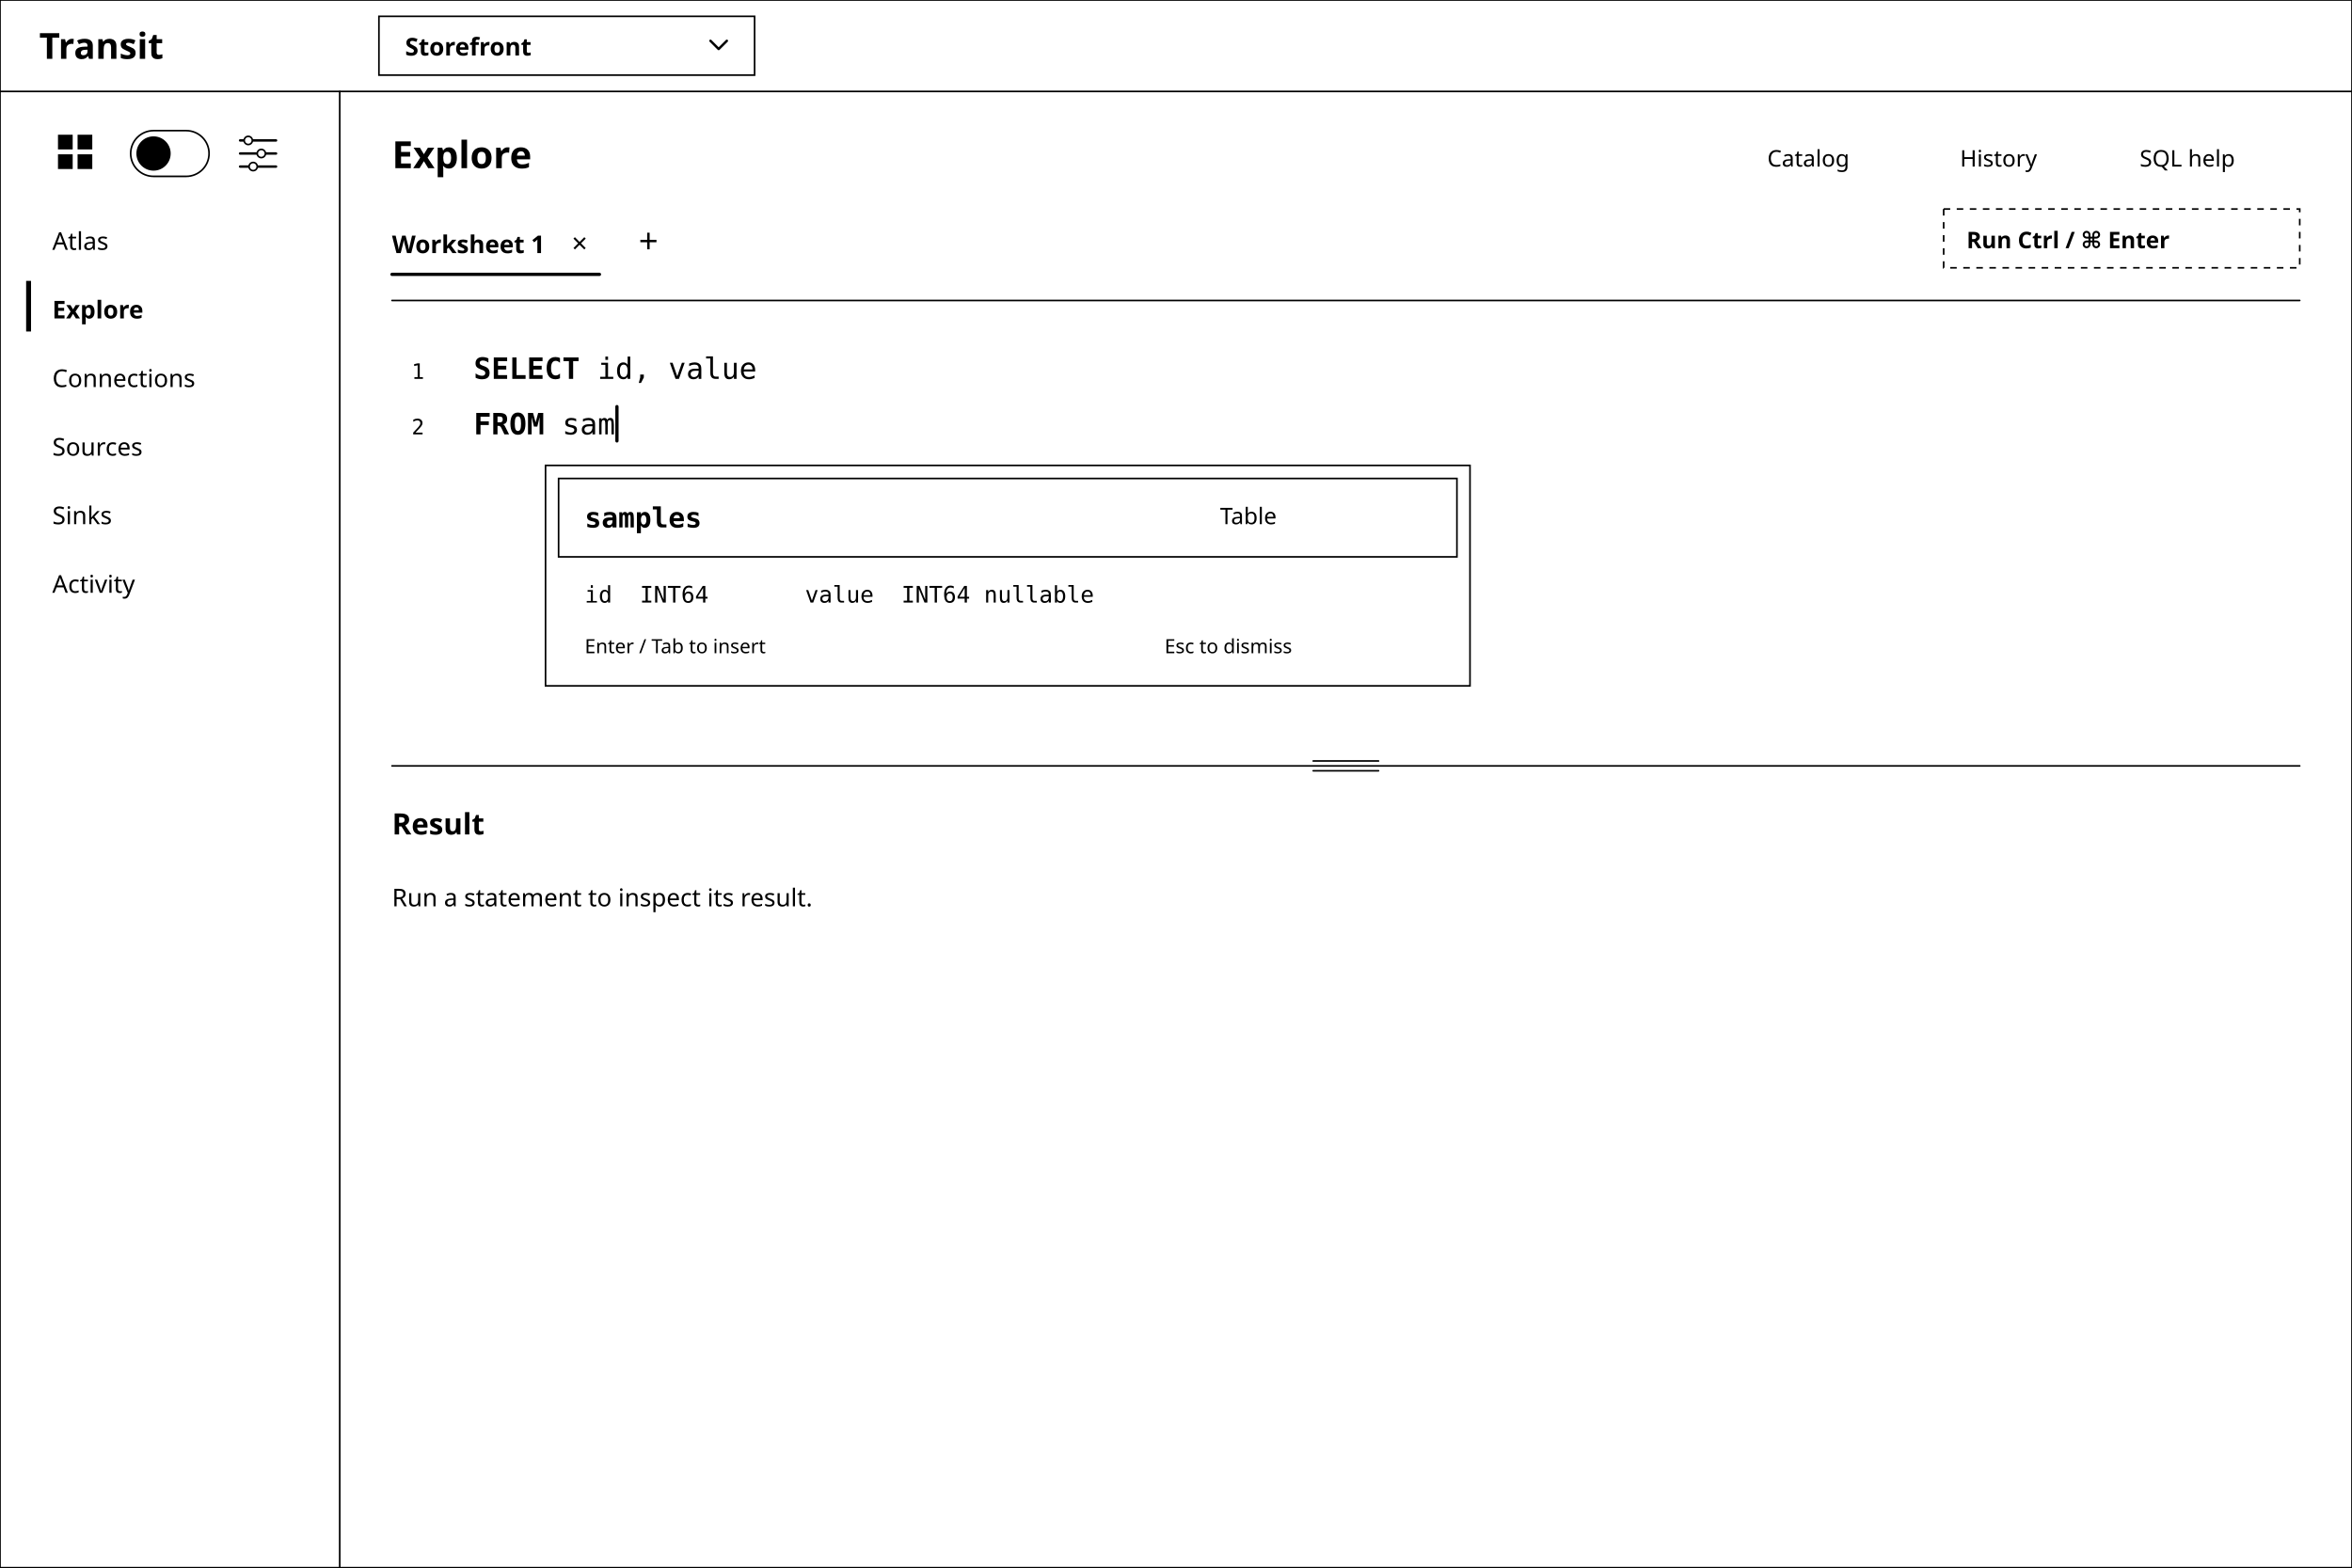
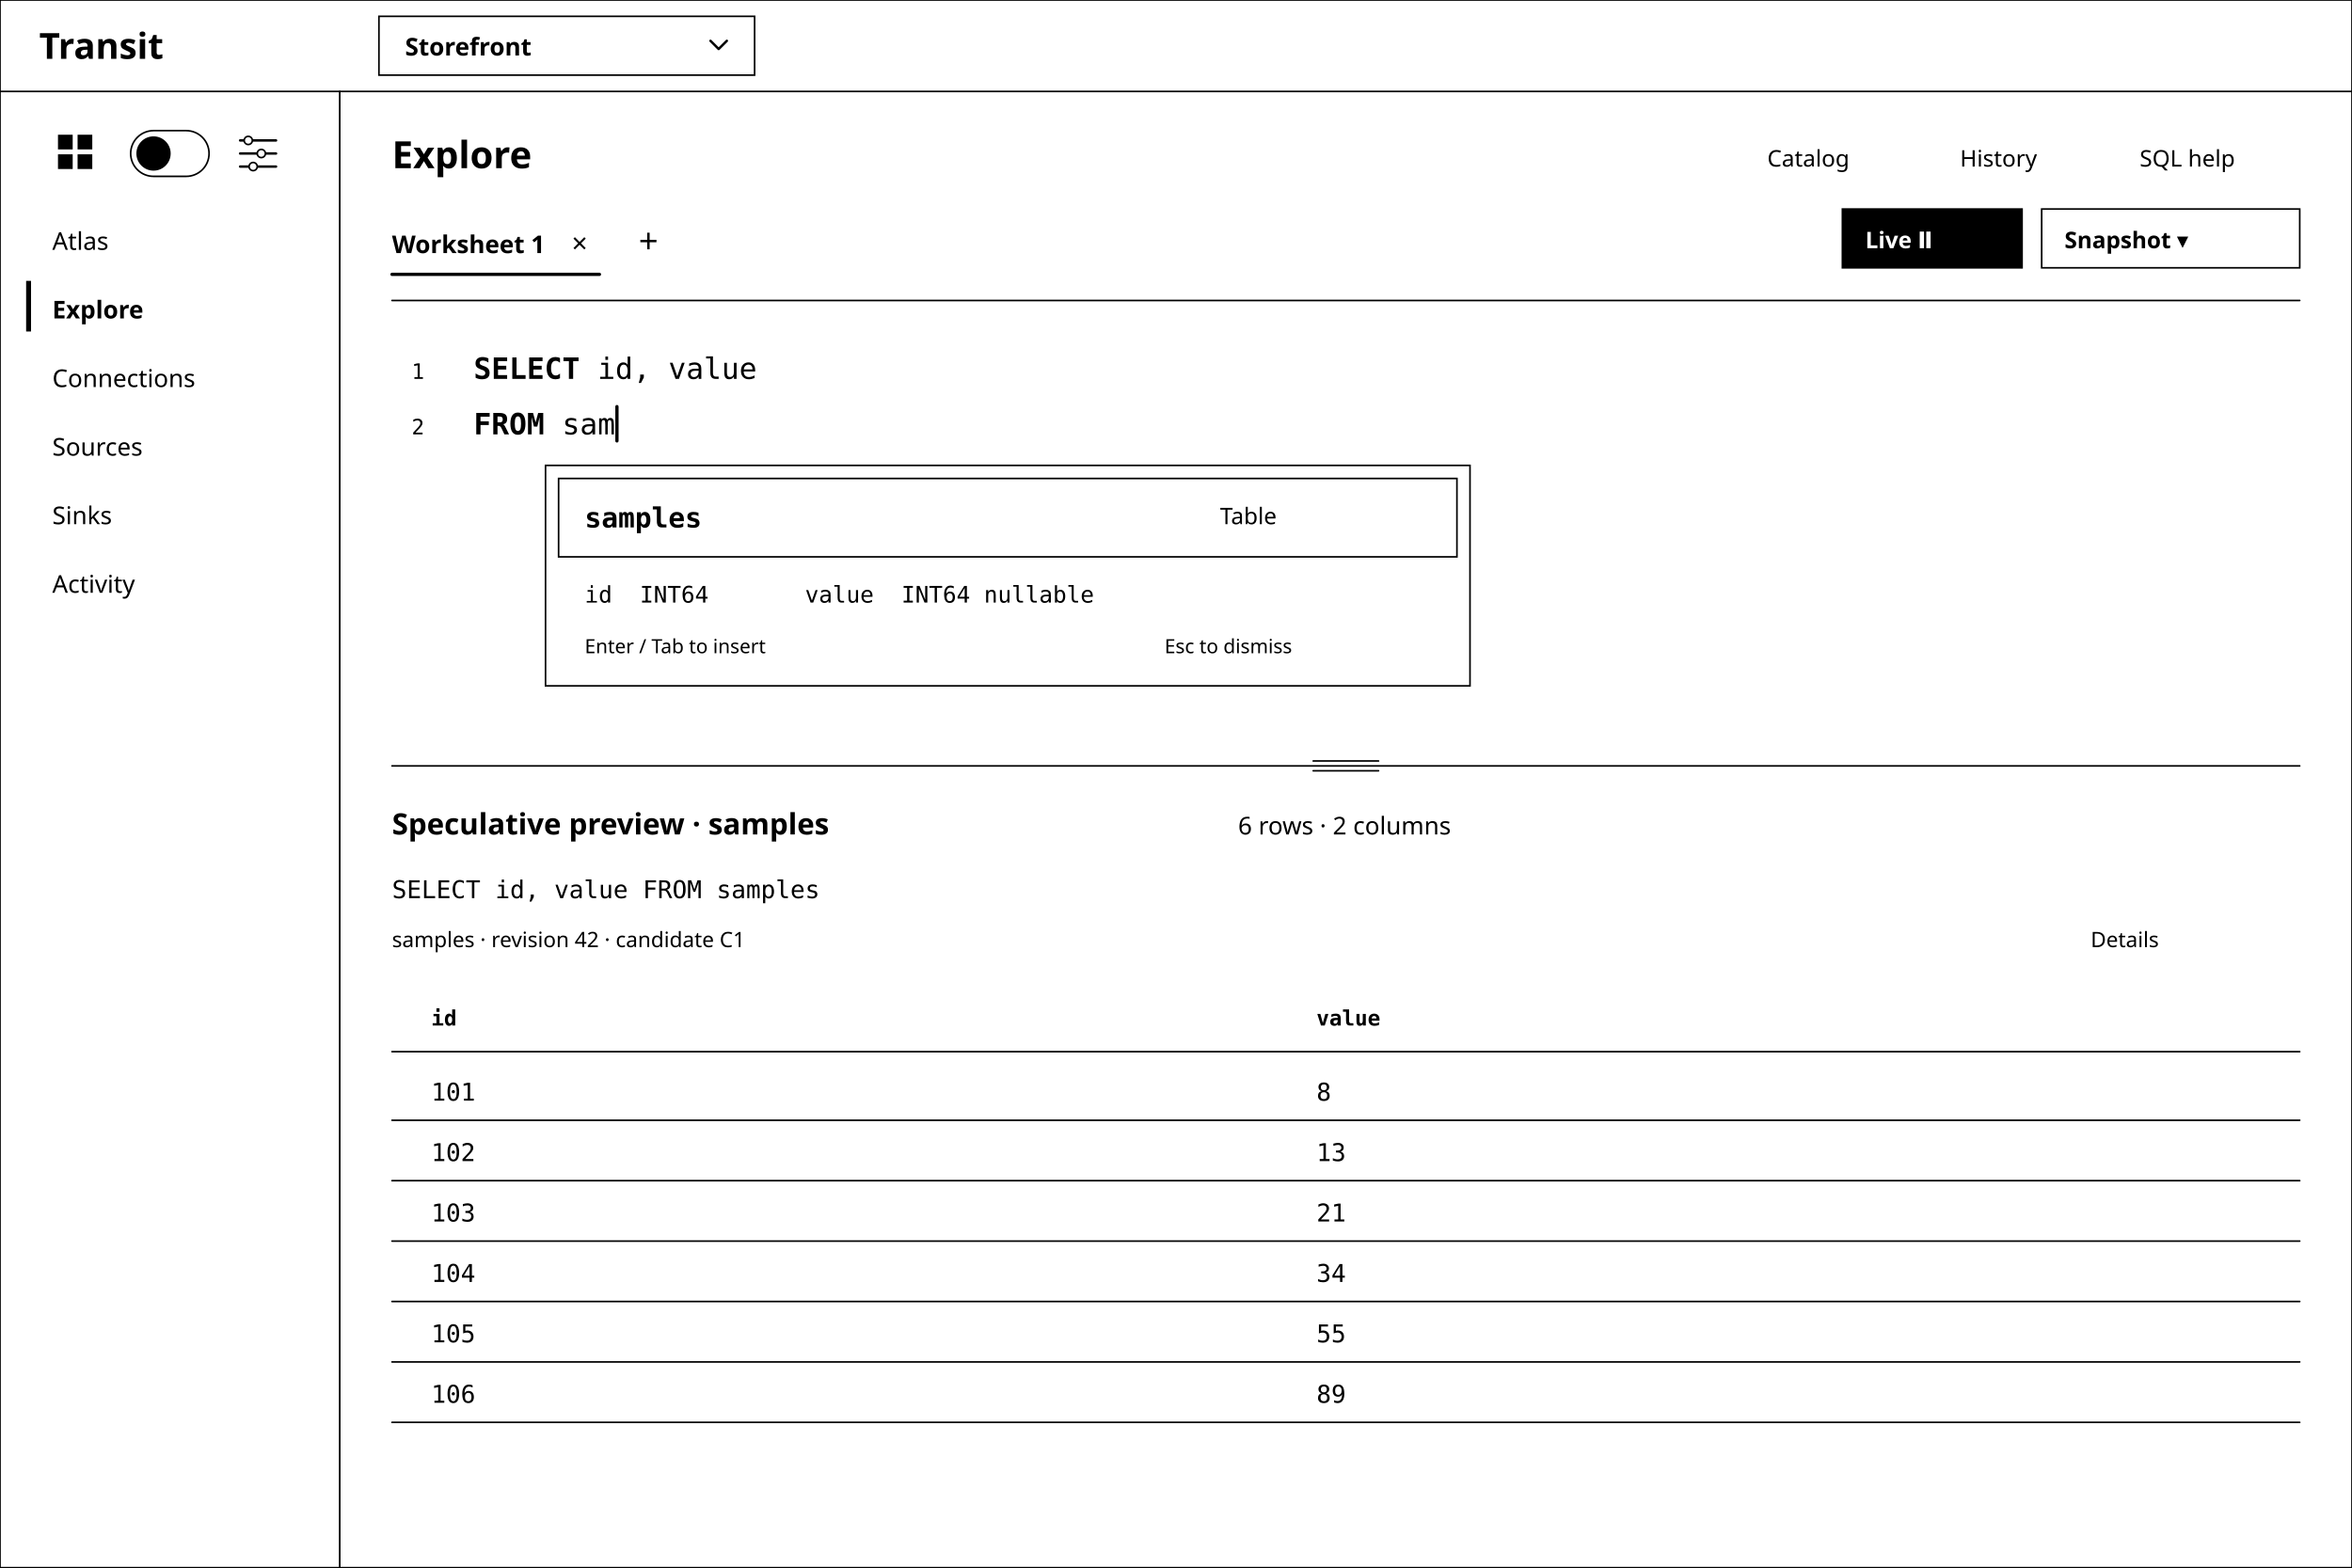
<svg xmlns="http://www.w3.org/2000/svg" width="1440" height="960" viewBox="0 0 1440 960" role="img" aria-labelledby="title desc">
  <rect x="0" y="0" width="1440" height="960" rx="0" fill="white" stroke="black" />
  <text x="24" y="36" font-family="sans-serif" font-size="22" font-weight="700" fill="black">Transit</text>
  <rect x="232" y="10" width="230" height="36" rx="0" fill="white" stroke="black" />
  <text x="248" y="34" font-family="sans-serif" font-size="15" font-weight="700" fill="black">Storefront</text>
  <path d="M435 25 l5 5 l5 -5" fill="none" stroke="black" stroke-width="1.5" stroke-linecap="round" stroke-linejoin="round" />
  <path d="M0 56 H1440" fill="none" stroke="black" stroke-width="1" stroke-linecap="round" stroke-linejoin="round" />
  <path d="M208 56 L208 960" fill="none" stroke="black" stroke-width="1" stroke-linecap="round" stroke-linejoin="round" />
  <g role="img" aria-label="Area: Workspace. Workspace left; Operations right.">
    <rect x="36" y="83" width="8" height="8" rx="0" fill="black" stroke="black" />
    <rect x="36" y="95" width="8" height="8" rx="0" fill="black" stroke="black" />
    <rect x="48" y="83" width="8" height="8" rx="0" fill="black" stroke="black" />
    <rect x="48" y="95" width="8" height="8" rx="0" fill="black" stroke="black" />
    <rect x="80" y="80" width="48" height="28" rx="14" fill="white" stroke="black" />
    <circle cx="94" cy="94" r="10" fill="black" stroke="black" />
    <path d="M147 86 H169" fill="none" stroke="black" stroke-width="1.5" stroke-linecap="round" stroke-linejoin="round" />
    <circle cx="152" cy="86" r="2.5" fill="white" stroke="black" />
    <path d="M147 94 H169" fill="none" stroke="black" stroke-width="1.5" stroke-linecap="round" stroke-linejoin="round" />
    <circle cx="160" cy="94" r="2.5" fill="white" stroke="black" />
    <path d="M147 102 H169" fill="none" stroke="black" stroke-width="1.5" stroke-linecap="round" stroke-linejoin="round" />
    <circle cx="155" cy="102" r="2.5" fill="white" stroke="black" />
  </g>
  <text xml:space="preserve" x="32" y="153" font-family="sans-serif" font-size="15" font-weight="400" fill="black">Atlas</text>
  <rect x="16" y="172" width="3" height="31" rx="0" fill="black" stroke="none" />
  <text xml:space="preserve" x="32" y="195" font-family="sans-serif" font-size="15" font-weight="700" fill="black">Explore</text>
  <text xml:space="preserve" x="32" y="237" font-family="sans-serif" font-size="15" font-weight="400" fill="black">Connections</text>
  <text xml:space="preserve" x="32" y="279" font-family="sans-serif" font-size="15" font-weight="400" fill="black">Sources</text>
  <text xml:space="preserve" x="32" y="321" font-family="sans-serif" font-size="15" font-weight="400" fill="black">Sinks</text>
  <text xml:space="preserve" x="32" y="363" font-family="sans-serif" font-size="15" font-weight="400" fill="black">Activity</text>
  <text xml:space="preserve" x="240" y="103" font-family="sans-serif" font-size="23" font-weight="700" fill="black">Explore</text>
  <text xml:space="preserve" x="1082" y="102" font-family="sans-serif" font-size="14" font-weight="400" fill="black">Catalog</text>
  <text xml:space="preserve" x="1200" y="102" font-family="sans-serif" font-size="14" font-weight="400" fill="black">History</text>
  <text xml:space="preserve" x="1310" y="102" font-family="sans-serif" font-size="14" font-weight="400" fill="black">SQL help</text>
  <text xml:space="preserve" x="240" y="155" font-family="sans-serif" font-size="15" font-weight="700" fill="black">Worksheet 1</text>
  <text xml:space="preserve" x="350" y="155" font-family="sans-serif" font-size="17" font-weight="400" fill="black">×</text>
  <text xml:space="preserve" x="391" y="155" font-family="sans-serif" font-size="21" font-weight="400" fill="black">+</text>
  <path d="M240 168 H367" fill="none" stroke="black" stroke-width="2" stroke-linecap="round" stroke-linejoin="round" />
-   <rect x="1190" y="128" width="218" height="36" rx="0" fill="white" stroke="black" stroke-dasharray="4 4" />
-   <text x="1204" y="152" font-family="sans-serif" font-size="14" font-weight="700" fill="black">Run  Ctrl / ⌘ Enter</text>
+   <rect x="1128" y="128" width="110" height="36" rx="0" fill="black" stroke="black" />
+   <text x="1142" y="152" font-family="sans-serif" font-size="14" font-weight="700" fill="white">Live  Ⅱ</text>
+   <rect x="1250" y="128" width="158" height="36" rx="0" fill="white" stroke="black" />
+   <text x="1264" y="152" font-family="sans-serif" font-size="14" font-weight="700" fill="black">Snapshot  ▾</text>
  <path d="M240 184 H1408" fill="none" stroke="black" stroke-width="1" stroke-linecap="round" stroke-linejoin="round" />
  <text xml:space="preserve" x="252" y="232" font-family="monospace" font-size="13" font-weight="400" fill="black">1</text>
  <text xml:space="preserve" x="290" y="232" font-family="monospace" font-size="18" font-weight="700" fill="black">SELECT</text>
  <text xml:space="preserve" x="355.04" y="232" font-family="monospace" font-size="18" font-weight="400" fill="black"> id, value</text>
  <text xml:space="preserve" x="252" y="266" font-family="monospace" font-size="13" font-weight="400" fill="black">2</text>
  <text xml:space="preserve" x="290" y="266" font-family="monospace" font-size="18" font-weight="700" fill="black">FROM</text>
  <text xml:space="preserve" x="333.36" y="266" font-family="monospace" font-size="18" font-weight="400" fill="black"> sam</text>
  <path d="M377.72 249 L377.72 270" fill="none" stroke="black" stroke-width="2" stroke-linecap="round" stroke-linejoin="round" />
  <rect x="334" y="285" width="566" height="135" rx="0" fill="white" stroke="black" />
  <rect x="342" y="293" width="550" height="48" rx="0" fill="white" stroke="black" />
  <text xml:space="preserve" x="358" y="323" font-family="monospace" font-size="17" font-weight="700" fill="black">samples</text>
  <text xml:space="preserve" x="747" y="321" font-family="sans-serif" font-size="14" font-weight="400" fill="black">Table</text>
  <text xml:space="preserve" x="358" y="369" font-family="monospace" font-size="14" font-weight="400" fill="black">id  INT64       value  INT64 nullable</text>
  <text xml:space="preserve" x="358" y="400" font-family="sans-serif" font-size="12" font-weight="400" fill="black">Enter / Tab to insert</text>
  <text xml:space="preserve" x="713" y="400" font-family="sans-serif" font-size="12" font-weight="400" fill="black">Esc to dismiss</text>
  <path d="M240 469 H1408" fill="none" stroke="black" stroke-width="1" stroke-linecap="round" stroke-linejoin="round" />
  <path d="M804 466 H844" fill="none" stroke="black" stroke-width="1" stroke-linecap="round" stroke-linejoin="round" />
  <path d="M804 472 H844" fill="none" stroke="black" stroke-width="1" stroke-linecap="round" stroke-linejoin="round" />
-   <text xml:space="preserve" x="240" y="511" font-family="sans-serif" font-size="18" font-weight="700" fill="black">Result</text>
-   <text xml:space="preserve" x="240" y="555" font-family="sans-serif" font-size="15" font-weight="400" fill="black">Run a statement to inspect its result.</text>
+   <text xml:space="preserve" x="240" y="511" font-family="sans-serif" font-size="18" font-weight="700" fill="black">Speculative preview · samples</text>
+   <text xml:space="preserve" x="758" y="511" font-family="sans-serif" font-size="15" font-weight="400" fill="black">6 rows · 2 columns</text>
+   <text xml:space="preserve" x="240" y="550" font-family="monospace" font-size="15" font-weight="400" fill="black">SELECT id, value FROM samples</text>
+   <text xml:space="preserve" x="240" y="580" font-family="sans-serif" font-size="13" font-weight="400" fill="black">samples · revision 42 · candidate C1</text>
+   <text xml:space="preserve" x="1280" y="580" font-family="sans-serif" font-size="13" font-weight="400" fill="black">Details</text>
+   <text xml:space="preserve" x="264" y="628" font-family="monospace" font-size="13" font-weight="700" fill="black">id</text>
+   <text xml:space="preserve" x="806" y="628" font-family="monospace" font-size="13" font-weight="700" fill="black">value</text>
+   <path d="M240 644 H1408" fill="none" stroke="black" stroke-width="1" stroke-linecap="round" stroke-linejoin="round" />
+   <text xml:space="preserve" x="264" y="674" font-family="monospace" font-size="15" font-weight="400" fill="black">101</text>
+   <text xml:space="preserve" x="806" y="674" font-family="monospace" font-size="15" font-weight="400" fill="black">8</text>
+   <path d="M240 686 H1408" fill="none" stroke="black" stroke-width="1" stroke-linecap="round" stroke-linejoin="round" />
+   <text xml:space="preserve" x="264" y="711" font-family="monospace" font-size="15" font-weight="400" fill="black">102</text>
+   <text xml:space="preserve" x="806" y="711" font-family="monospace" font-size="15" font-weight="400" fill="black">13</text>
+   <path d="M240 723 H1408" fill="none" stroke="black" stroke-width="1" stroke-linecap="round" stroke-linejoin="round" />
+   <text xml:space="preserve" x="264" y="748" font-family="monospace" font-size="15" font-weight="400" fill="black">103</text>
+   <text xml:space="preserve" x="806" y="748" font-family="monospace" font-size="15" font-weight="400" fill="black">21</text>
+   <path d="M240 760 H1408" fill="none" stroke="black" stroke-width="1" stroke-linecap="round" stroke-linejoin="round" />
+   <text xml:space="preserve" x="264" y="785" font-family="monospace" font-size="15" font-weight="400" fill="black">104</text>
+   <text xml:space="preserve" x="806" y="785" font-family="monospace" font-size="15" font-weight="400" fill="black">34</text>
+   <path d="M240 797 H1408" fill="none" stroke="black" stroke-width="1" stroke-linecap="round" stroke-linejoin="round" />
+   <text xml:space="preserve" x="264" y="822" font-family="monospace" font-size="15" font-weight="400" fill="black">105</text>
+   <text xml:space="preserve" x="806" y="822" font-family="monospace" font-size="15" font-weight="400" fill="black">55</text>
+   <path d="M240 834 H1408" fill="none" stroke="black" stroke-width="1" stroke-linecap="round" stroke-linejoin="round" />
+   <text xml:space="preserve" x="264" y="859" font-family="monospace" font-size="15" font-weight="400" fill="black">106</text>
+   <text xml:space="preserve" x="806" y="859" font-family="monospace" font-size="15" font-weight="400" fill="black">89</text>
+   <path d="M240 871 H1408" fill="none" stroke="black" stroke-width="1" stroke-linecap="round" stroke-linejoin="round" />
</svg>
